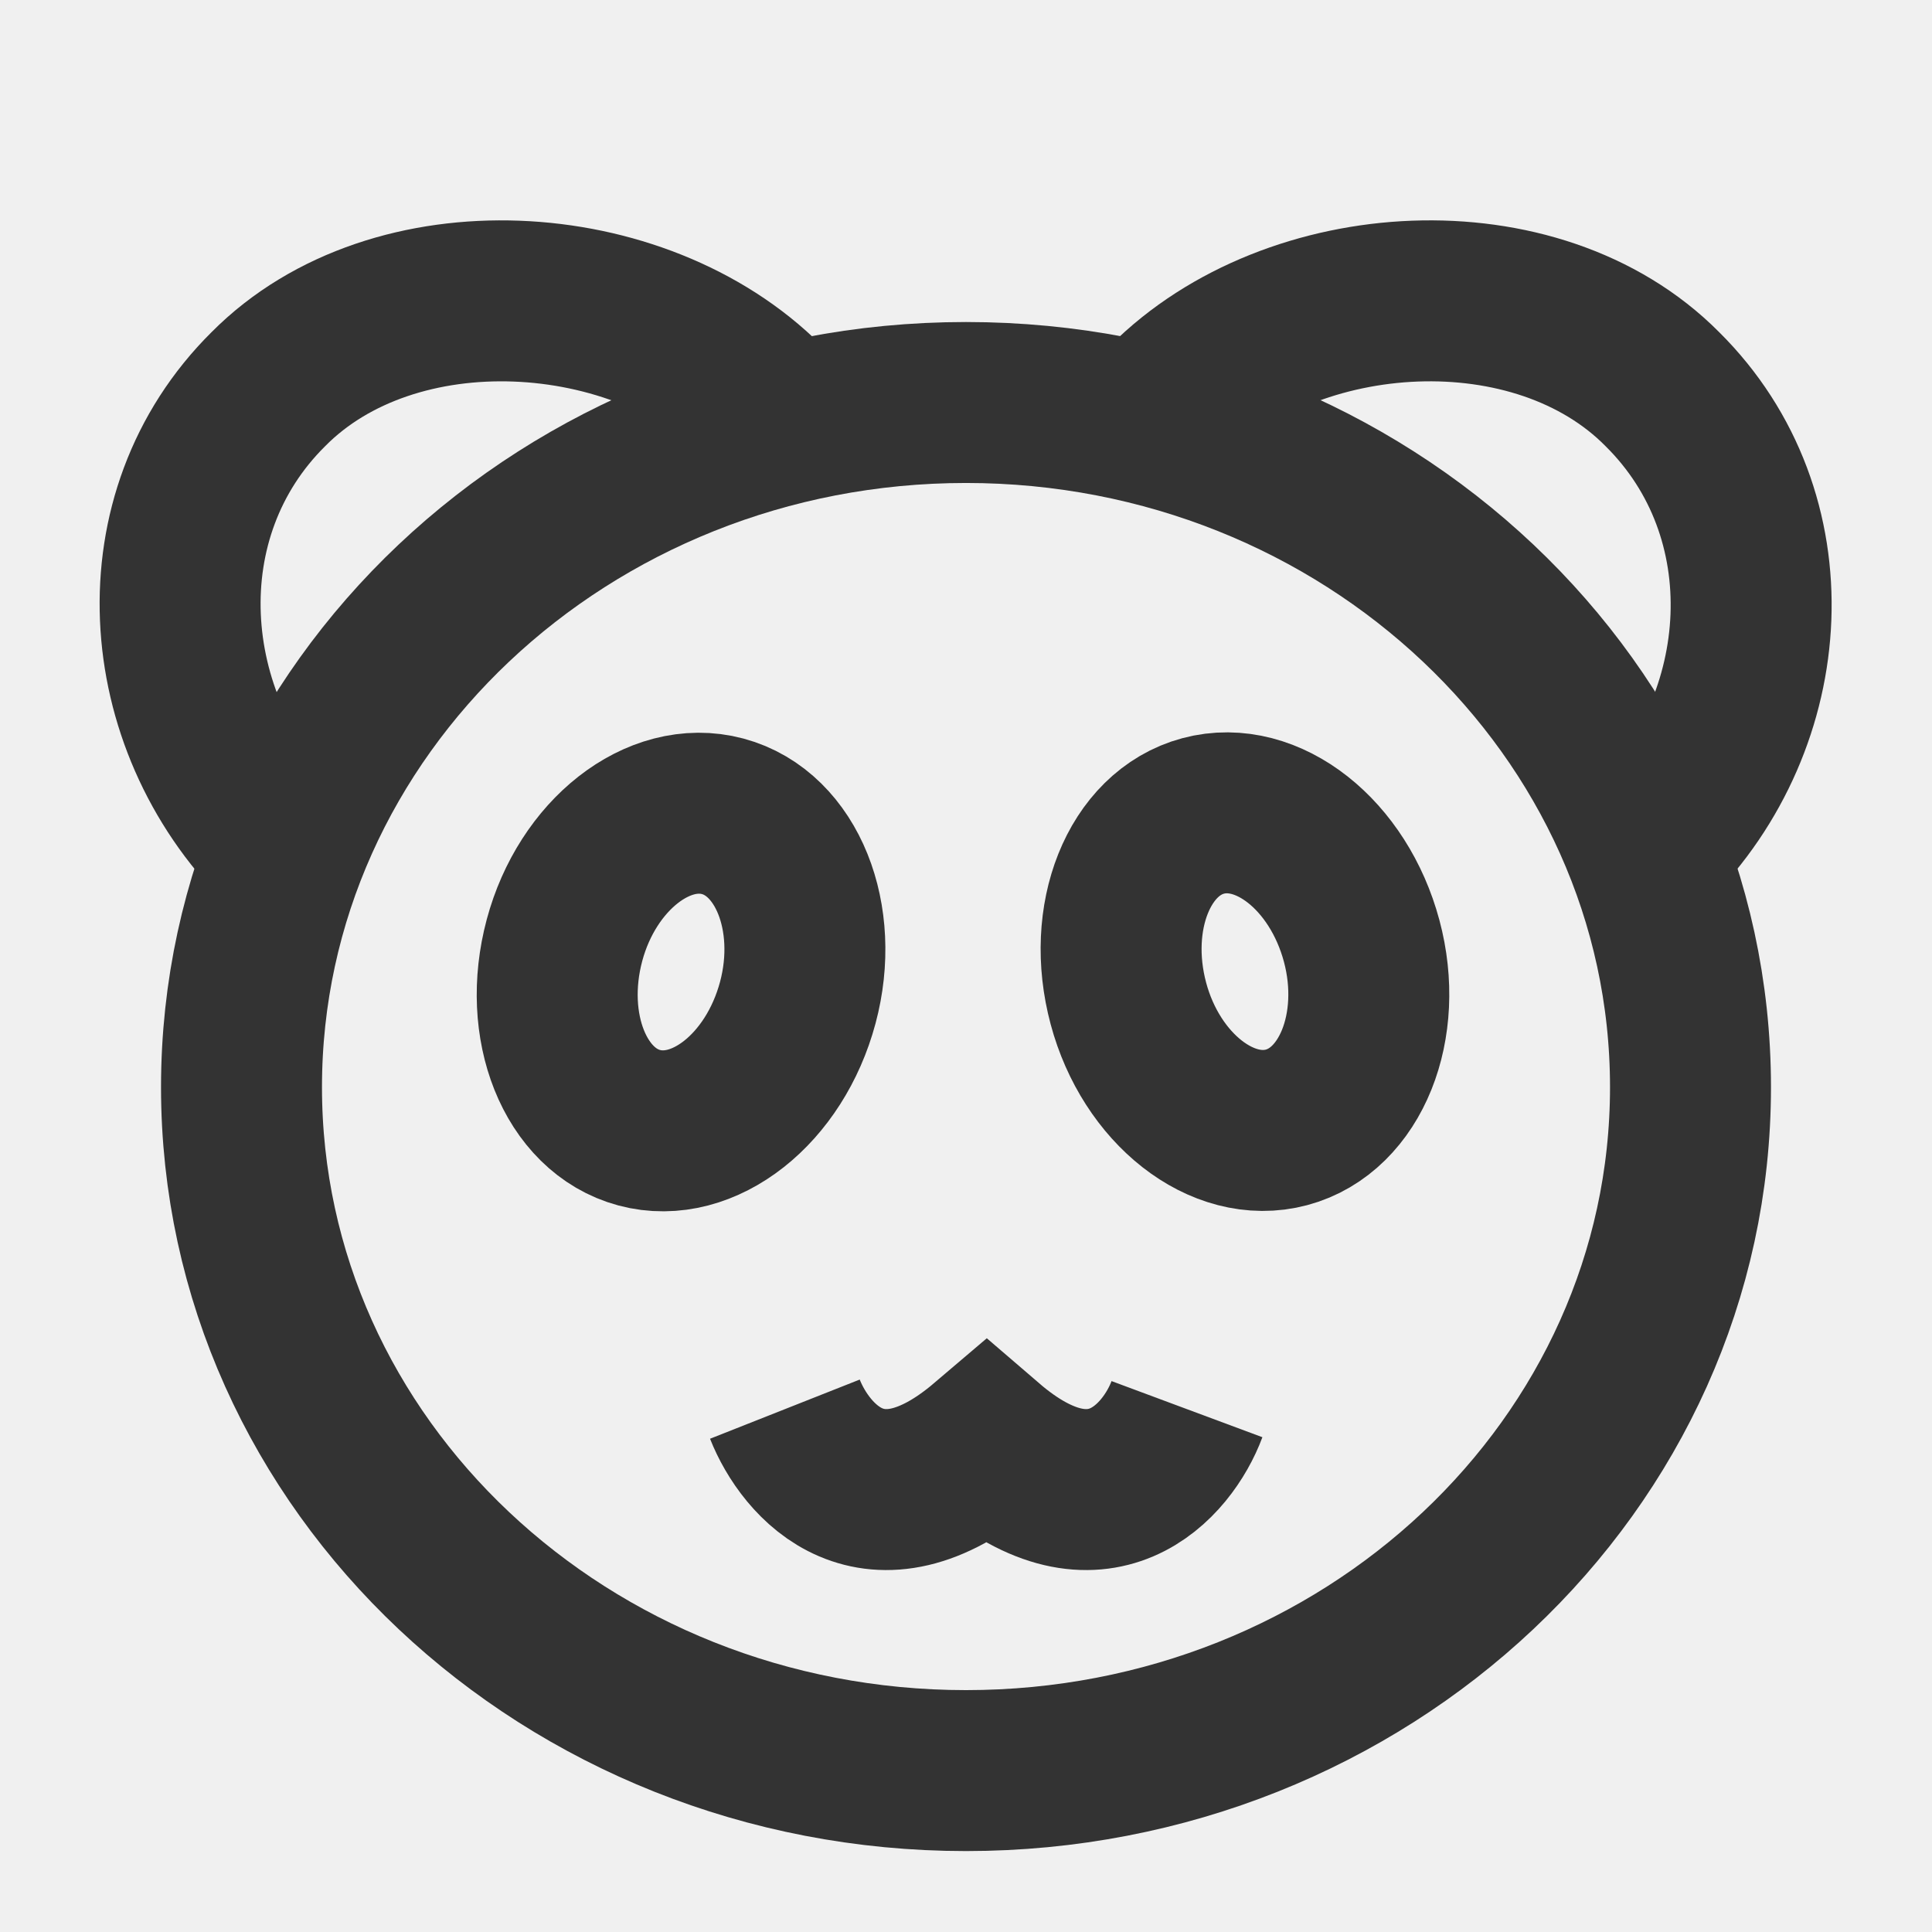
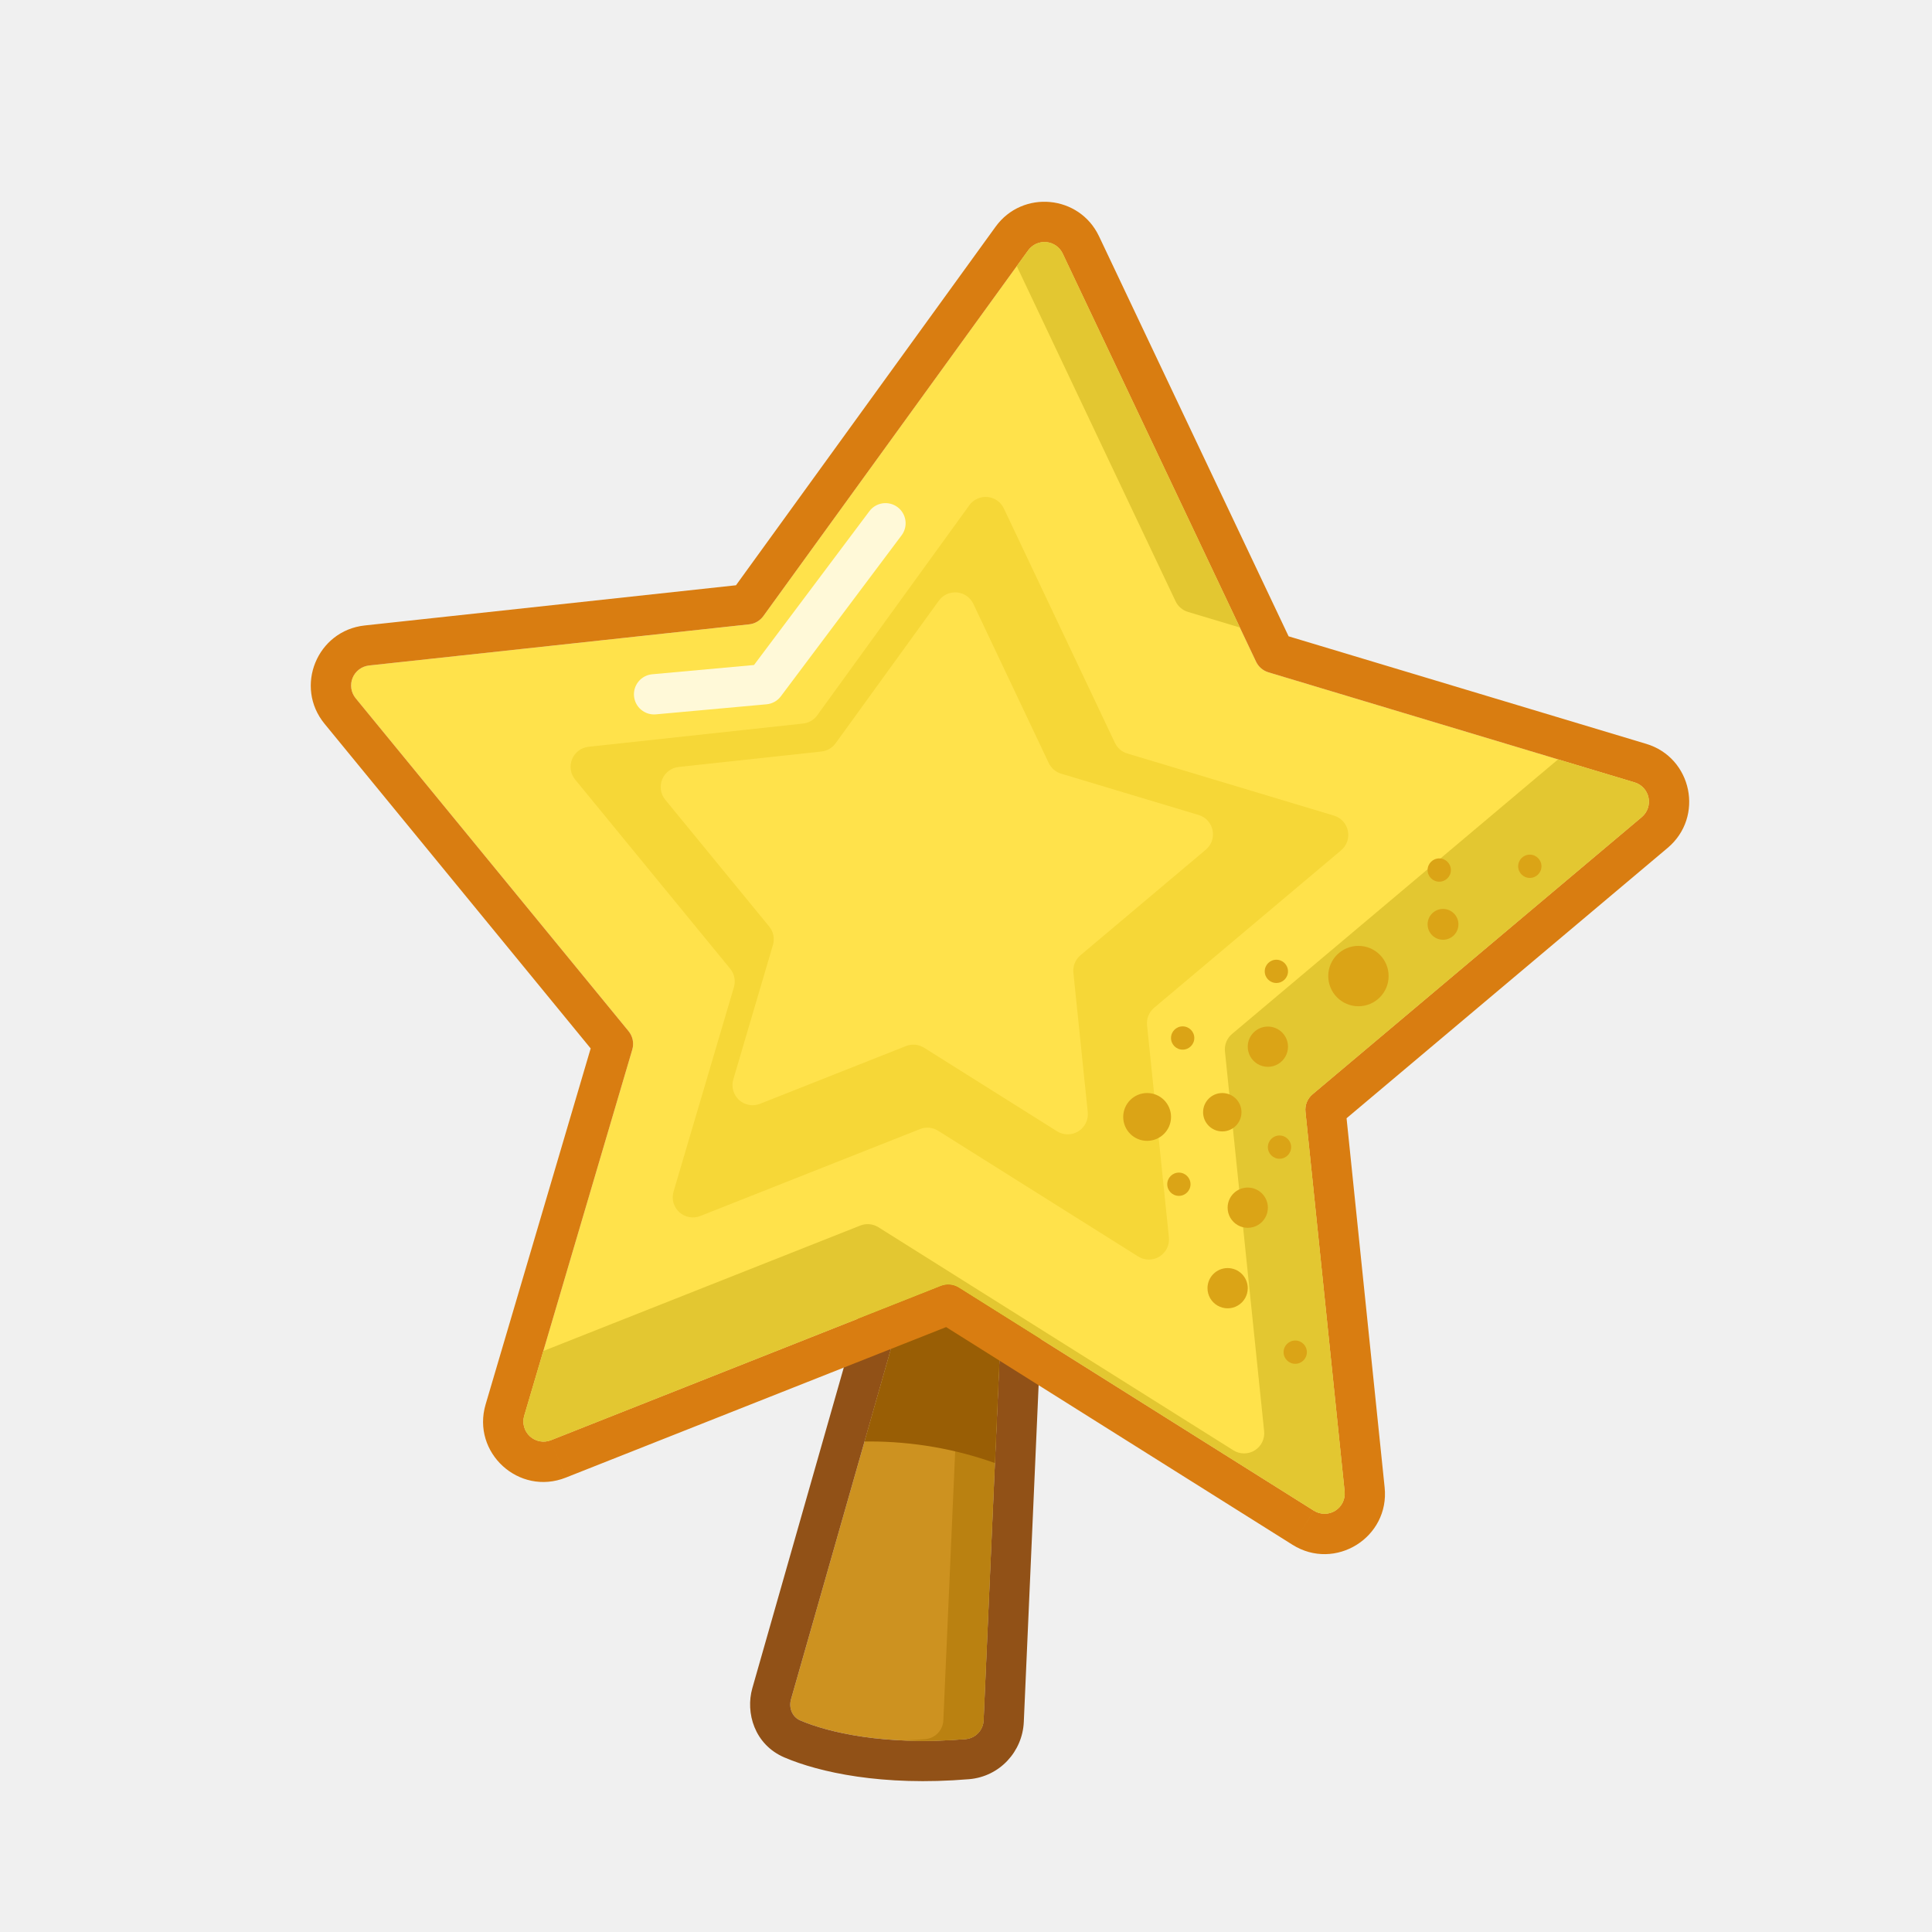
- <svg xmlns="http://www.w3.org/2000/svg" xmlns:xlink="http://www.w3.org/1999/xlink" width="16" height="16" fill="none" viewBox="0 0 16 16">
-   <defs>
-     <rect id="path_0" width="16" height="16" x="0" y="0" />
-   </defs>
-   <g opacity="1" transform="translate(0 0) rotate(0 8 8)">
-     <mask id="bg-mask-0" fill="#fff">
-       <use xlink:href="#path_0" />
-     </mask>
-     <g mask="url(#bg-mask-0)">
-       <path id="路径 1" style="stroke:#333;stroke-width:1.333;stroke-opacity:1;stroke-dasharray:0 0" d="M6,0C2.69,0 0,2.54 0,5.67C0,8.8 2.69,11.33 6,11.33C9.31,11.33 12,8.8 12,5.67C12,2.54 9.31,0 6,0Z" transform="translate(2 3.333333) rotate(0 6 5.666667)" />
-       <path id="路径 2" style="stroke:#333;stroke-width:1.333;stroke-opacity:1;stroke-dasharray:0 0" d="M1,0C0.45,0 0,0.6 0,1.33C0,2.07 0.45,2.67 1,2.67C1.55,2.67 2,2.07 2,1.33C2,0.6 1.55,0 1,0Z" transform="translate(4.64 6.715) rotate(15 1 1.333333)" />
-       <path id="路径 3" style="stroke:#333;stroke-width:1.333;stroke-opacity:1;stroke-dasharray:0 0" d="M1,0C0.45,0 0,0.6 0,1.33C0,2.07 0.45,2.67 1,2.67C1.55,2.67 2,2.07 2,1.33C2,0.6 1.55,0 1,0Z" transform="translate(9.31 6.715) rotate(165 1 1.333334)" />
-       <path id="路径 4" style="stroke:#333;stroke-width:1.333;stroke-opacity:1;stroke-dasharray:0 0" d="M4,4.51C5.04,3.47 5.15,1.77 4.1,0.73C3.06,-0.32 1.04,-0.2 0,0.84" transform="translate(9.6666 2.492505) rotate(0 2.417617 2.253581)" />
-       <path id="路径 5" style="stroke:#333;stroke-width:1.333;stroke-opacity:1;stroke-dasharray:0 0" d="M0.84,4.51C-0.2,3.47 -0.32,1.77 0.73,0.73C1.77,-0.32 3.8,-0.2 4.84,0.84" transform="translate(1.492668 2.492614) rotate(0 2.420333 2.25361)" />
-       <path id="路径 6" style="stroke:#333;stroke-width:1.333;stroke-opacity:1;stroke-dasharray:0 0" d="M0,0C0.17,0.43 0.73,1.09 1.67,0.29C2.6,1.09 3.17,0.43 3.33,0" transform="translate(6.5 11.67) rotate(0 1.666667 0.3333303)" />
-     </g>
-   </g>
+ <svg xmlns="http://www.w3.org/2000/svg" t="1704612136733" class="icon" viewBox="0 0 1024 1024" version="1.1" p-id="4725" width="200" height="200">
+   <path d="M419.264 900.619l60.373-211.68a10.667 10.667 0 0 1 4.416-6.005l31.339-20.501a10.667 10.667 0 0 1 16.491 9.387l-10.56 239.947a10.421 10.421 0 0 1-9.483 9.995c-43.093 3.595-72.971-3.605-87.691-9.899-4.341-1.845-6.176-6.709-4.885-11.243z" fill="#CD9220" p-id="4726" />
+   <path d="M483.84 682.613l-11.467-17.525 31.339-20.512 11.68 17.856-31.339 20.501a10.667 10.667 0 0 0-4.416 6.005l-60.373 211.68c-1.28 4.533 0.555 9.387 4.885 11.243l-8.384 19.627c-15.893-6.795-20.725-23.701-17.013-36.715l60.373-211.691a32 32 0 0 1 13.248-17.995l11.467 17.525z m-59.691 229.248l-8.384 19.627c18.347 7.829 51.755 15.371 97.856 11.52 16.299-1.355 28.32-14.72 29.013-30.304l10.56-239.947c1.152-26.048-27.669-42.453-49.493-28.181l11.691 17.856a10.667 10.667 0 0 1 16.491 9.387l-10.56 239.947a10.421 10.421 0 0 1-9.483 9.995c-43.093 3.595-72.971-3.605-87.691-9.899z" fill="#915117" p-id="4727" />
+   <path d="M478.731 922.496c9.973 0.427 21.013 0.267 33.12-0.747a10.421 10.421 0 0 0 9.472-9.984l10.56-239.947a10.667 10.667 0 0 0-16.491-9.387l-6.037 3.947c0.832 1.579 1.28 3.424 1.195 5.44l-10.56 239.947a10.421 10.421 0 0 1-9.483 9.995c-4.043 0.331-7.968 0.576-11.776 0.736z" fill="#BA8111" p-id="4728" />
+   <path d="M458.219 764.011l2.453-0.011c23.467 0 45.941 4.053 66.645 11.445l4.565-103.627a10.667 10.667 0 0 0-16.491-9.387l-31.339 20.501a10.667 10.667 0 0 0-4.416 6.005l-21.419 75.072z" fill="#995E05" p-id="4729" />
+   <path d="M195.605 352.725l201.472-21.813a10.667 10.667 0 0 0 7.499-4.352l74.08-102.315 66.304-91.563a10.667 10.667 0 0 1 18.272 1.685l102.507 216.32a10.667 10.667 0 0 0 6.56 5.643l194.069 58.347a10.667 10.667 0 0 1 3.797 18.379l-174.507 146.955a10.667 10.667 0 0 0-3.733 9.259l20.757 201.301a10.667 10.667 0 0 1-16.288 10.123l-188.16-118.251a10.667 10.667 0 0 0-9.6-0.885l-206.635 81.781a10.667 10.667 0 0 1-14.155-12.939l57.28-194.091a10.667 10.667 0 0 0-1.984-9.781l-144.64-176.437a10.667 10.667 0 0 1 7.104-17.365z" fill="#FFE24B" p-id="4730" />
+   <path d="M390.08 310.208l137.6-190.037c14.261-19.701 44.416-16.917 54.827 5.067l100.48 212.021 189.525 56.992c24.352 7.317 30.848 38.741 11.403 55.125L713.707 592.693l20.181 195.691c2.741 26.528-26.272 44.565-48.853 30.368l11.349-18.059a10.667 10.667 0 0 0 16.288-10.133l-20.757-201.291a10.667 10.667 0 0 1 3.733-9.259L870.165 433.067a10.667 10.667 0 0 0-3.797-18.379l-194.069-58.347a10.667 10.667 0 0 1-6.571-5.653l-102.496-216.309a10.667 10.667 0 0 0-18.272-1.685L404.576 326.56a10.667 10.667 0 0 1-7.499 4.352l-201.472 21.813a10.667 10.667 0 0 0-7.104 17.365l144.64 176.437a10.667 10.667 0 0 1 1.984 9.781l-57.28 194.091a10.667 10.667 0 0 0 14.155 12.939l7.851 19.84c-24.8 9.813-50.016-13.227-42.464-38.816l55.68-188.672-141.056-172.075c-16.128-19.669-3.979-49.365 21.301-52.107l196.757-21.301z m111.381 393.173l183.573 115.371 11.36-18.059-188.16-118.251a10.667 10.667 0 0 0-9.6-0.885l-206.635 81.781 7.851 19.84 201.6-79.787z" fill="#D97D11" p-id="4731" />
+   <path d="M311.936 395.808l113.707-12.309a10.667 10.667 0 0 0 7.499-4.352l44.213-61.056 36.416-50.304a10.667 10.667 0 0 1 18.283 1.685l58.869 124.245a10.667 10.667 0 0 0 6.571 5.653l109.536 32.928a10.667 10.667 0 0 1 3.797 18.379l-99.136 83.488a10.667 10.667 0 0 0-3.733 9.259l11.584 112.405a10.667 10.667 0 0 1-16.288 10.133l-106.037-66.645a10.667 10.667 0 0 0-9.6-0.885l-116.459 46.08a10.667 10.667 0 0 1-14.165-12.928l32-108.384a10.667 10.667 0 0 0-1.995-9.781l-82.165-100.245a10.667 10.667 0 0 1 7.104-17.365z" fill="#F6D737" p-id="4732" />
+   <path d="M359.701 406.507l75.691-8.192a10.667 10.667 0 0 0 7.488-4.352l31.253-43.168 23.477-32.427a10.667 10.667 0 0 1 18.283 1.696l39.957 84.341a10.667 10.667 0 0 0 6.571 5.653l72.907 21.909a10.667 10.667 0 0 1 3.797 18.368l-66.475 55.989a10.667 10.667 0 0 0-3.733 9.248l7.616 73.899a10.667 10.667 0 0 1-16.288 10.123l-70.464-44.277a10.667 10.667 0 0 0-9.6-0.885l-77.365 30.613a10.667 10.667 0 0 1-14.155-12.928l21.013-71.253a10.667 10.667 0 0 0-1.973-9.771l-55.104-67.221a10.667 10.667 0 0 1 7.104-17.365z" fill="#FFE24B" p-id="4733" />
+   <path d="M287.979 716.053l-10.133 34.347a10.667 10.667 0 0 0 14.155 12.939l206.635-81.781a10.667 10.667 0 0 1 9.6 0.885l188.16 118.251a10.667 10.667 0 0 0 16.288-10.133l-20.757-201.291a10.667 10.667 0 0 1 3.733-9.259L870.165 433.067a10.667 10.667 0 0 0-3.797-18.379l-40.565-12.192-172.8 145.525a10.667 10.667 0 0 0-3.755 9.259l20.768 201.301a10.667 10.667 0 0 1-16.288 10.123l-188.16-118.251a10.667 10.667 0 0 0-9.6-0.885L287.989 716.053zM657.173 332.597l-93.931-198.24a10.667 10.667 0 0 0-18.272-1.685l-6.069 8.363 84.171 177.632a10.667 10.667 0 0 0 6.571 5.653l27.531 8.277z" fill="#E3C731" p-id="4734" data-spm-anchor-id="a313x.collections_detail.0.i1.4ce83a81HWWYpT" />
+   <path d="M475.733 268.8a10.667 10.667 0 0 1 2.133 14.933l-64 85.333a10.667 10.667 0 0 1-7.573 4.224l-58.667 5.333a10.667 10.667 0 0 1-1.92-21.248l53.941-4.907L460.8 270.933a10.667 10.667 0 0 1 14.933-2.133z" fill="#FFF9D8" p-id="4735" />
+   <path d="M661.333 682.667a10.667 10.667 0 1 1-21.333 0 10.667 10.667 0 0 1 21.333 0zM672 640a10.667 10.667 0 1 1-21.333 0 10.667 10.667 0 0 1 21.333 0zM682.667 554.667a10.667 10.667 0 1 1-21.333 0 10.667 10.667 0 0 1 21.333 0zM633.003 550.165a6.165 6.165 0 1 1-12.341 0 6.165 6.165 0 0 1 12.341 0zM682.667 514.837a6.165 6.165 0 1 1-12.331 0 6.165 6.165 0 0 1 12.331 0zM658.005 589.504a10.165 10.165 0 1 1-20.341 0 10.165 10.165 0 0 1 20.341 0zM769.003 461.141a6.165 6.165 0 1 1-12.341 0 6.165 6.165 0 0 1 12.341 0zM817.003 459.147a6.165 6.165 0 1 1-12.341 0 6.165 6.165 0 0 1 12.341 0zM773.003 489.835a8.171 8.171 0 1 1-16.341 0 8.171 8.171 0 0 1 16.341 0zM684.331 608A6.165 6.165 0 1 1 672 608a6.165 6.165 0 0 1 12.331 0zM630.997 627.669a6.165 6.165 0 1 1-12.331 0 6.165 6.165 0 0 1 12.331 0zM692.672 716.672a6.165 6.165 0 1 1-12.341 0 6.165 6.165 0 0 1 12.341 0zM620.672 592a12.672 12.672 0 1 1-25.344 0 12.672 12.672 0 0 1 25.344 0zM736 517.333a16 16 0 1 1-32 0 16 16 0 0 1 32 0z" fill="#DBA416" p-id="4736" />
</svg>
